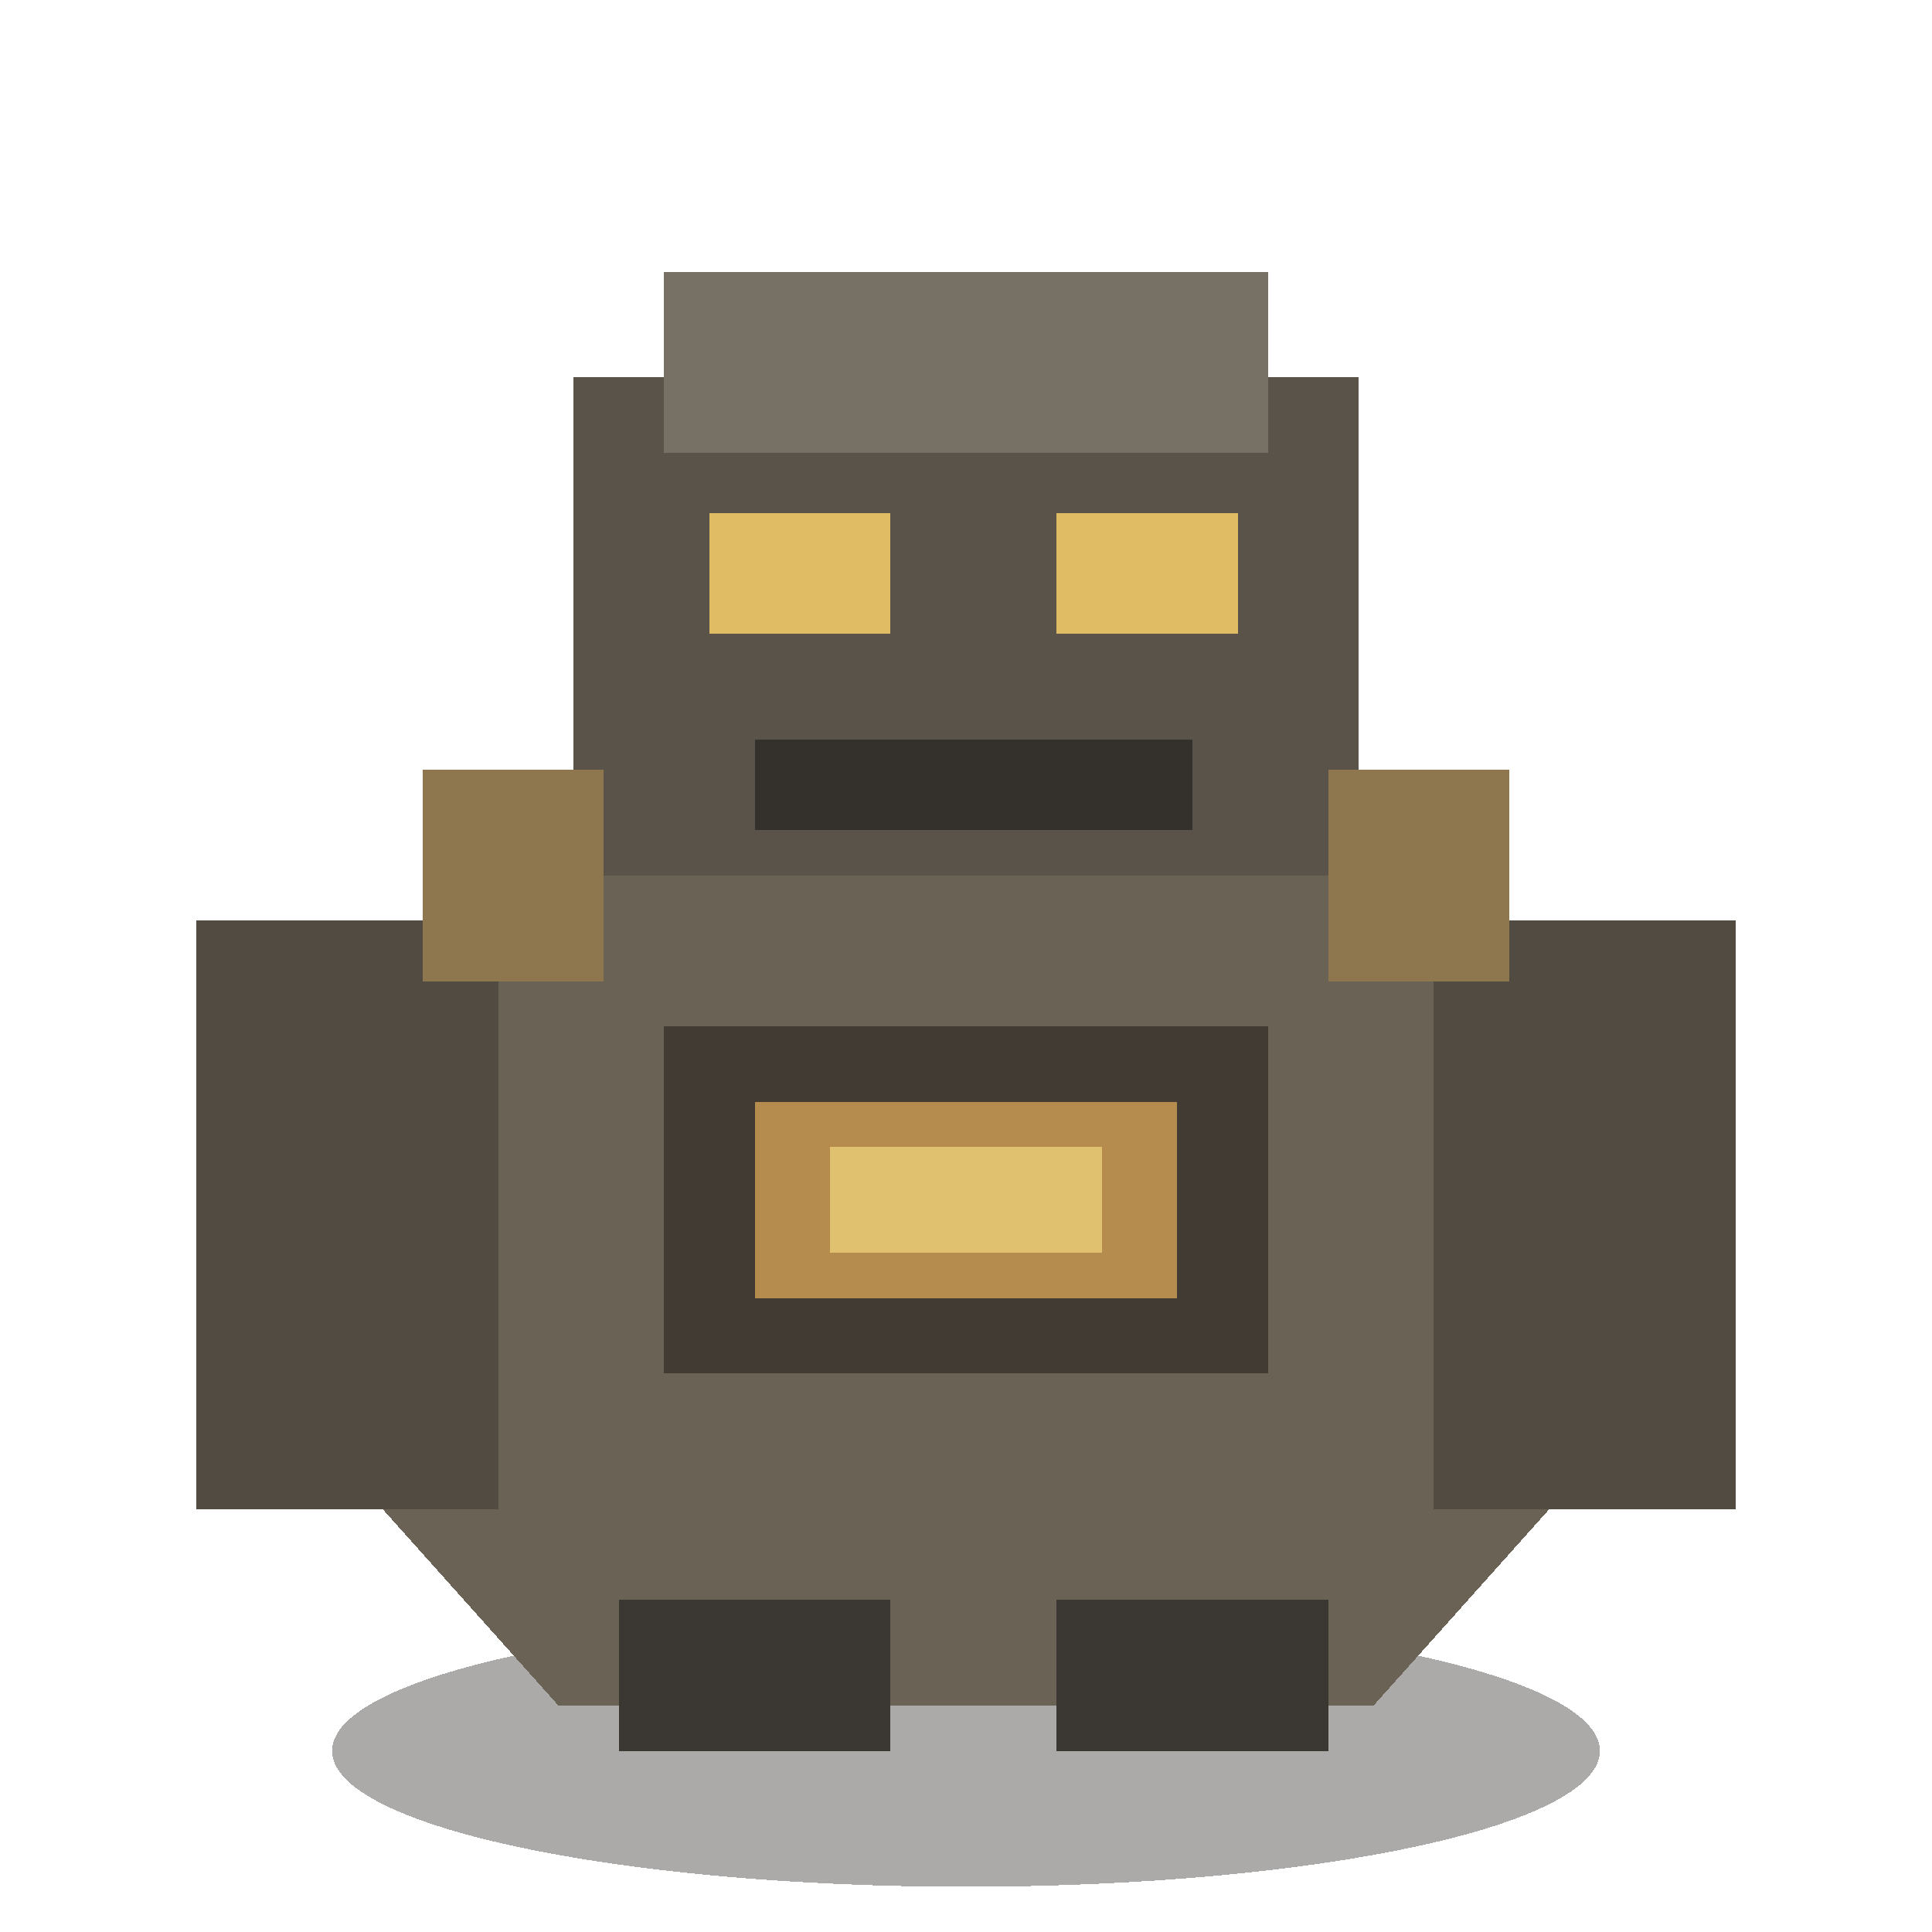
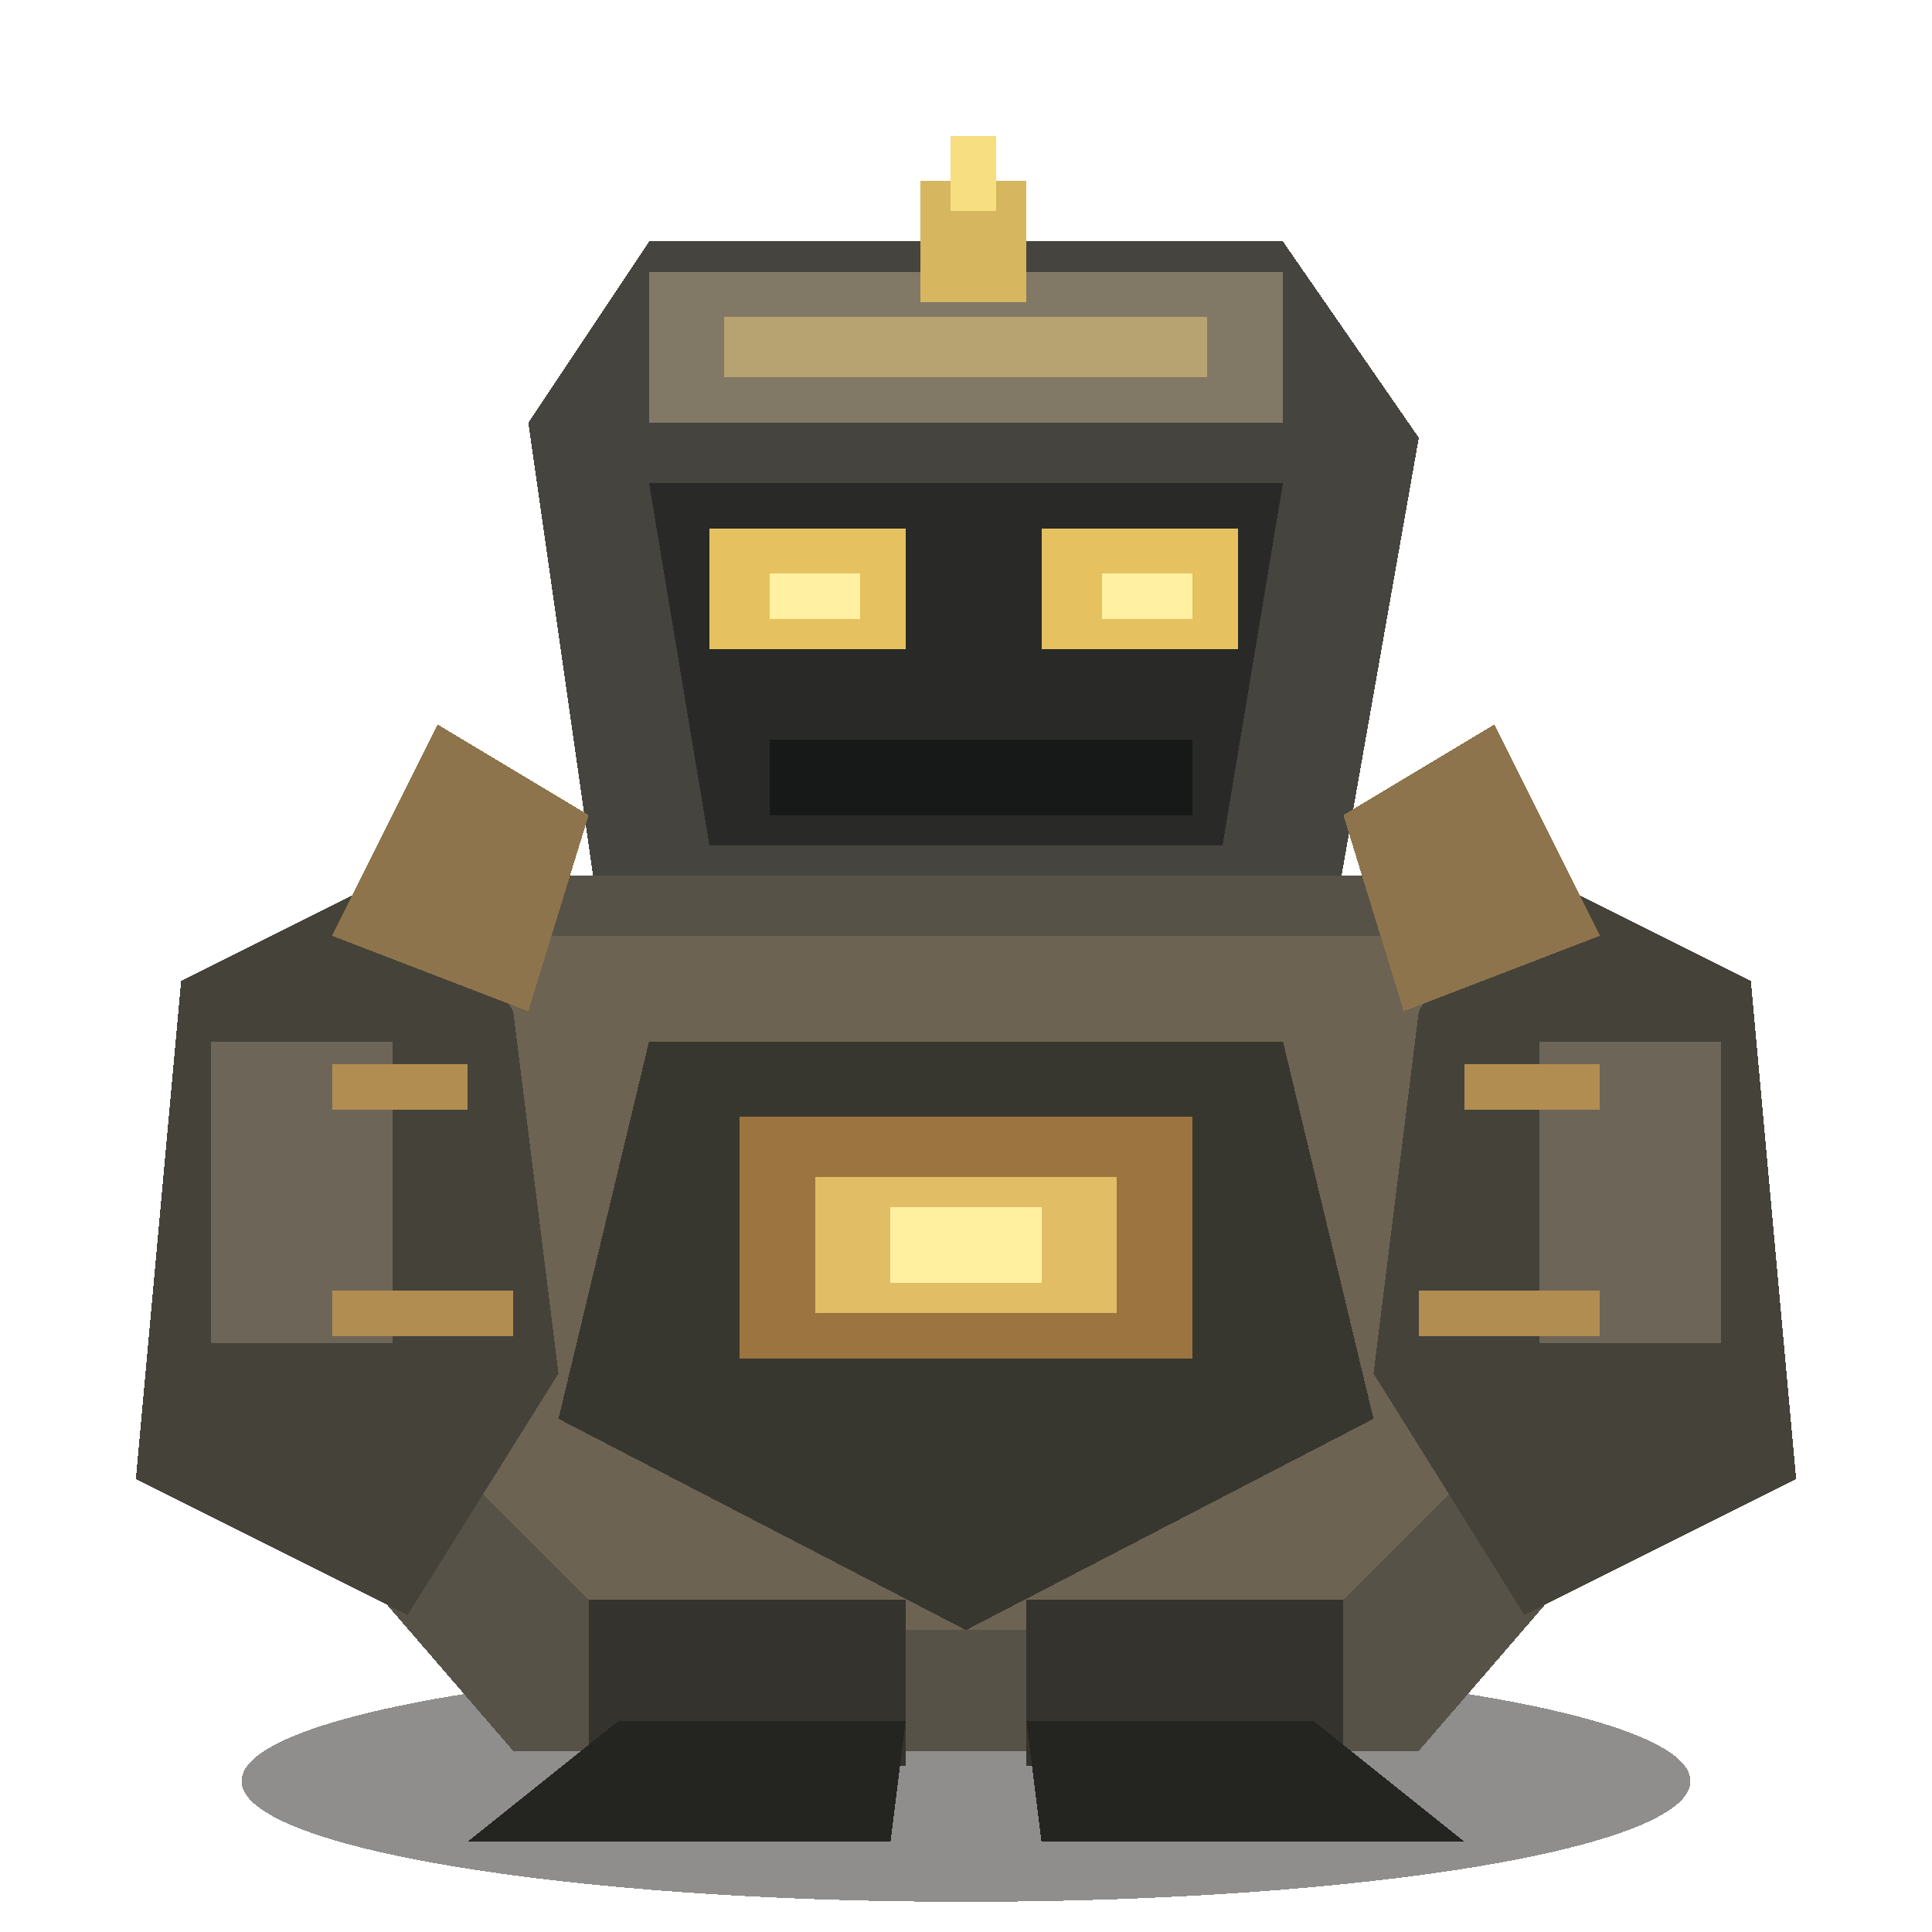
<svg xmlns="http://www.w3.org/2000/svg" width="128" height="128" viewBox="0 0 128 128" shape-rendering="crispEdges">
-   <ellipse cx="64" cy="116" rx="42" ry="9" fill="#211f1e" opacity=".38" />
-   <rect x="38" y="25" width="52" height="34" fill="#5a5349" />
-   <rect x="44" y="18" width="40" height="12" fill="#777064" />
-   <path d="M29 58H99L108 94L91 113H37L20 94Z" fill="#6a6255" />
-   <rect x="47" y="34" width="12" height="8" fill="#e0bc64" />
-   <rect x="70" y="34" width="12" height="8" fill="#e0bc64" />
-   <rect x="50" y="49" width="29" height="6" fill="#34312d" />
-   <rect x="13" y="61" width="20" height="39" fill="#514b42" />
-   <rect x="95" y="61" width="20" height="39" fill="#514b42" />
-   <rect x="41" y="106" width="18" height="10" fill="#3b3834" />
-   <rect x="70" y="106" width="18" height="10" fill="#3b3834" />
-   <rect x="44" y="68" width="40" height="23" fill="#413b34" />
-   <rect x="50" y="73" width="28" height="13" fill="#b58c4d" />
-   <rect x="55" y="76" width="18" height="7" fill="#e0c16f" />
-   <rect x="28" y="51" width="12" height="14" fill="#8e764f" />
-   <rect x="88" y="51" width="12" height="14" fill="#8e764f" />
+   <ellipse cx="64" cy="118" rx="48" ry="8" fill="#141311" opacity=".48" />
+   <path d="M35 28L43 16H85L94 29L88 63H40Z" fill="#45443f" />
+   <rect x="43" y="18" width="42" height="10" fill="#827866" />
+   <rect x="48" y="21" width="32" height="4" fill="#b7a271" />
+   <path d="M30 58H98L113 94L94 116H34L15 94Z" fill="#575247" />
+   <path d="M34 62H94L101 94L87 108H41L27 94Z" fill="#6c6352" />
+   <path d="M43 32H85L81 56H47Z" fill="#292a28" />
+   <rect x="47" y="35" width="13" height="8" fill="#e6c15f" />
+   <rect x="69" y="35" width="13" height="8" fill="#e6c15f" />
+   <rect x="51" y="38" width="6" height="3" fill="#fff1a1" />
+   <rect x="73" y="38" width="6" height="3" fill="#fff1a1" />
+   <rect x="51" y="49" width="28" height="5" fill="#171918" />
+   <path d="M43 69H85L91 94L64 108L37 94Z" fill="#38372f" />
+   <rect x="49" y="74" width="30" height="16" fill="#9c7440" />
+   <rect x="54" y="78" width="20" height="9" fill="#e1bd65" />
+   <rect x="59" y="80" width="10" height="5" fill="#fff0a0" />
+   <path d="M28 57L12 65L9 98L27 107L37 91L34 67Z" fill="#45423a" />
+   <path d="M100 57L116 65L119 98L101 107L91 91L94 67Z" fill="#45423a" />
+   <rect x="14" y="69" width="12" height="20" fill="#6d6658" />
+   <rect x="102" y="69" width="12" height="20" fill="#6d6658" />
+   <path d="M22 62L29 48L39 54L35 67M106 62L99 48L89 54L93 67" fill="#8d744c" />
+   <rect x="39" y="106" width="21" height="11" fill="#34332e" />
+   <rect x="68" y="106" width="21" height="11" fill="#34332e" />
+   <path d="M41 114L31 122H59L60 114ZM87 114L97 122H69L68 114Z" fill="#242521" />
+   <path d="M31 72H22M97 72H106M34 87H22M94 87H106" stroke="#b28d51" stroke-width="3" />
+   <rect x="61" y="12" width="7" height="8" fill="#d6b65f" />
+   <rect x="63" y="9" width="3" height="5" fill="#f7de80" />
</svg>
